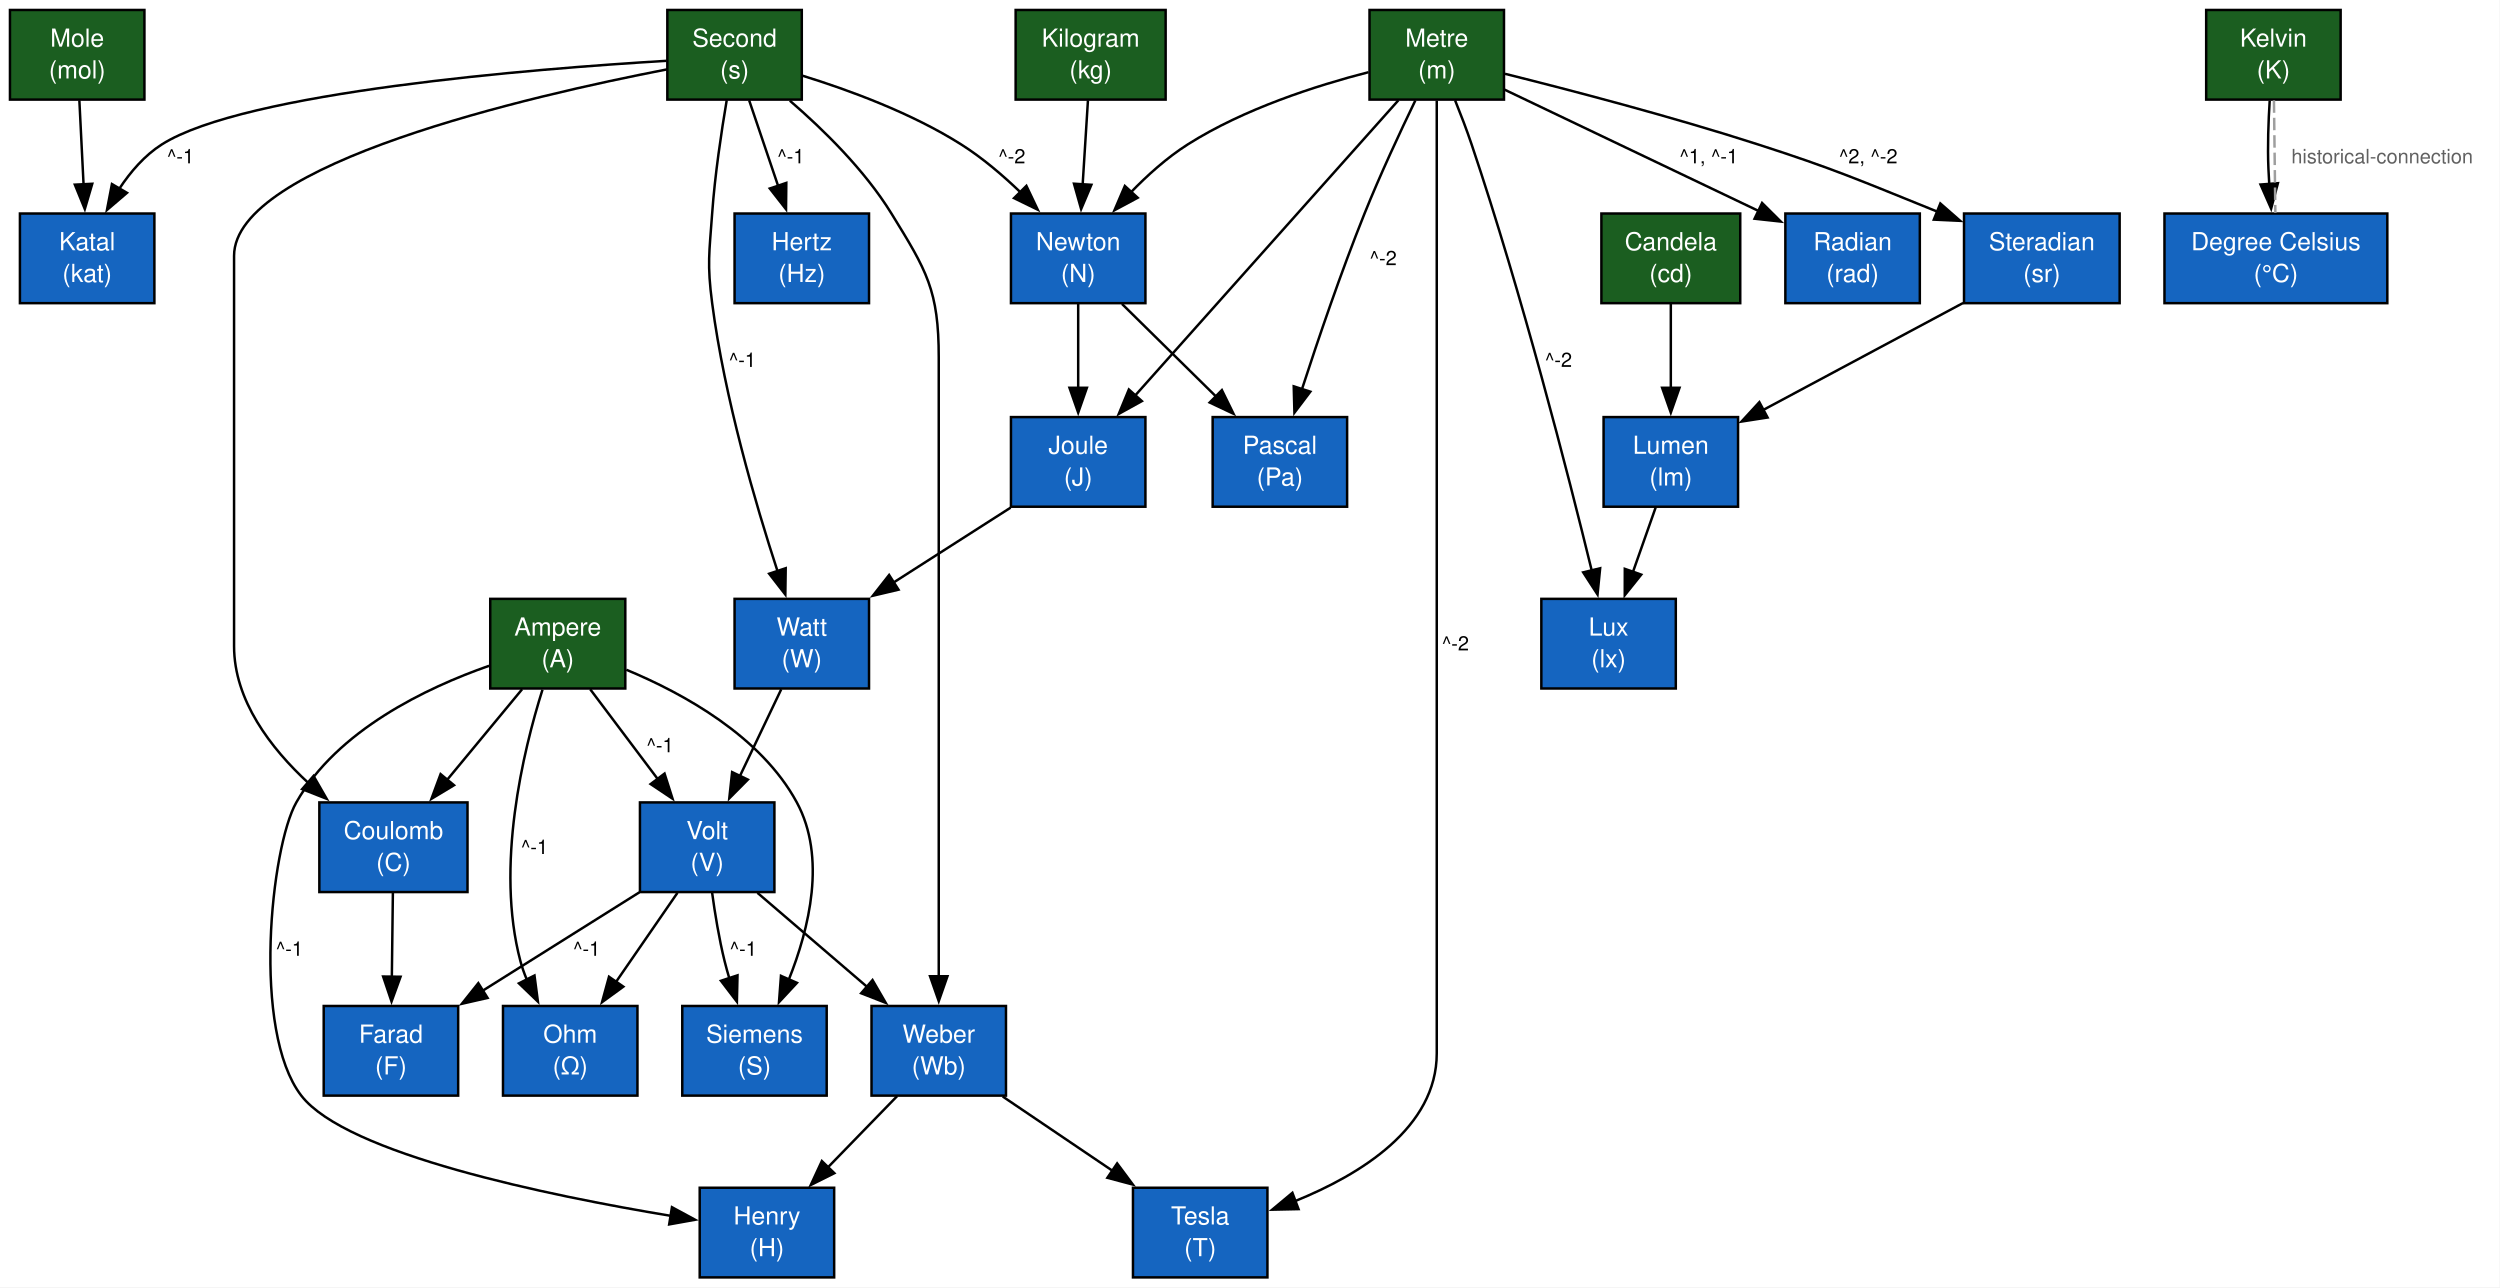
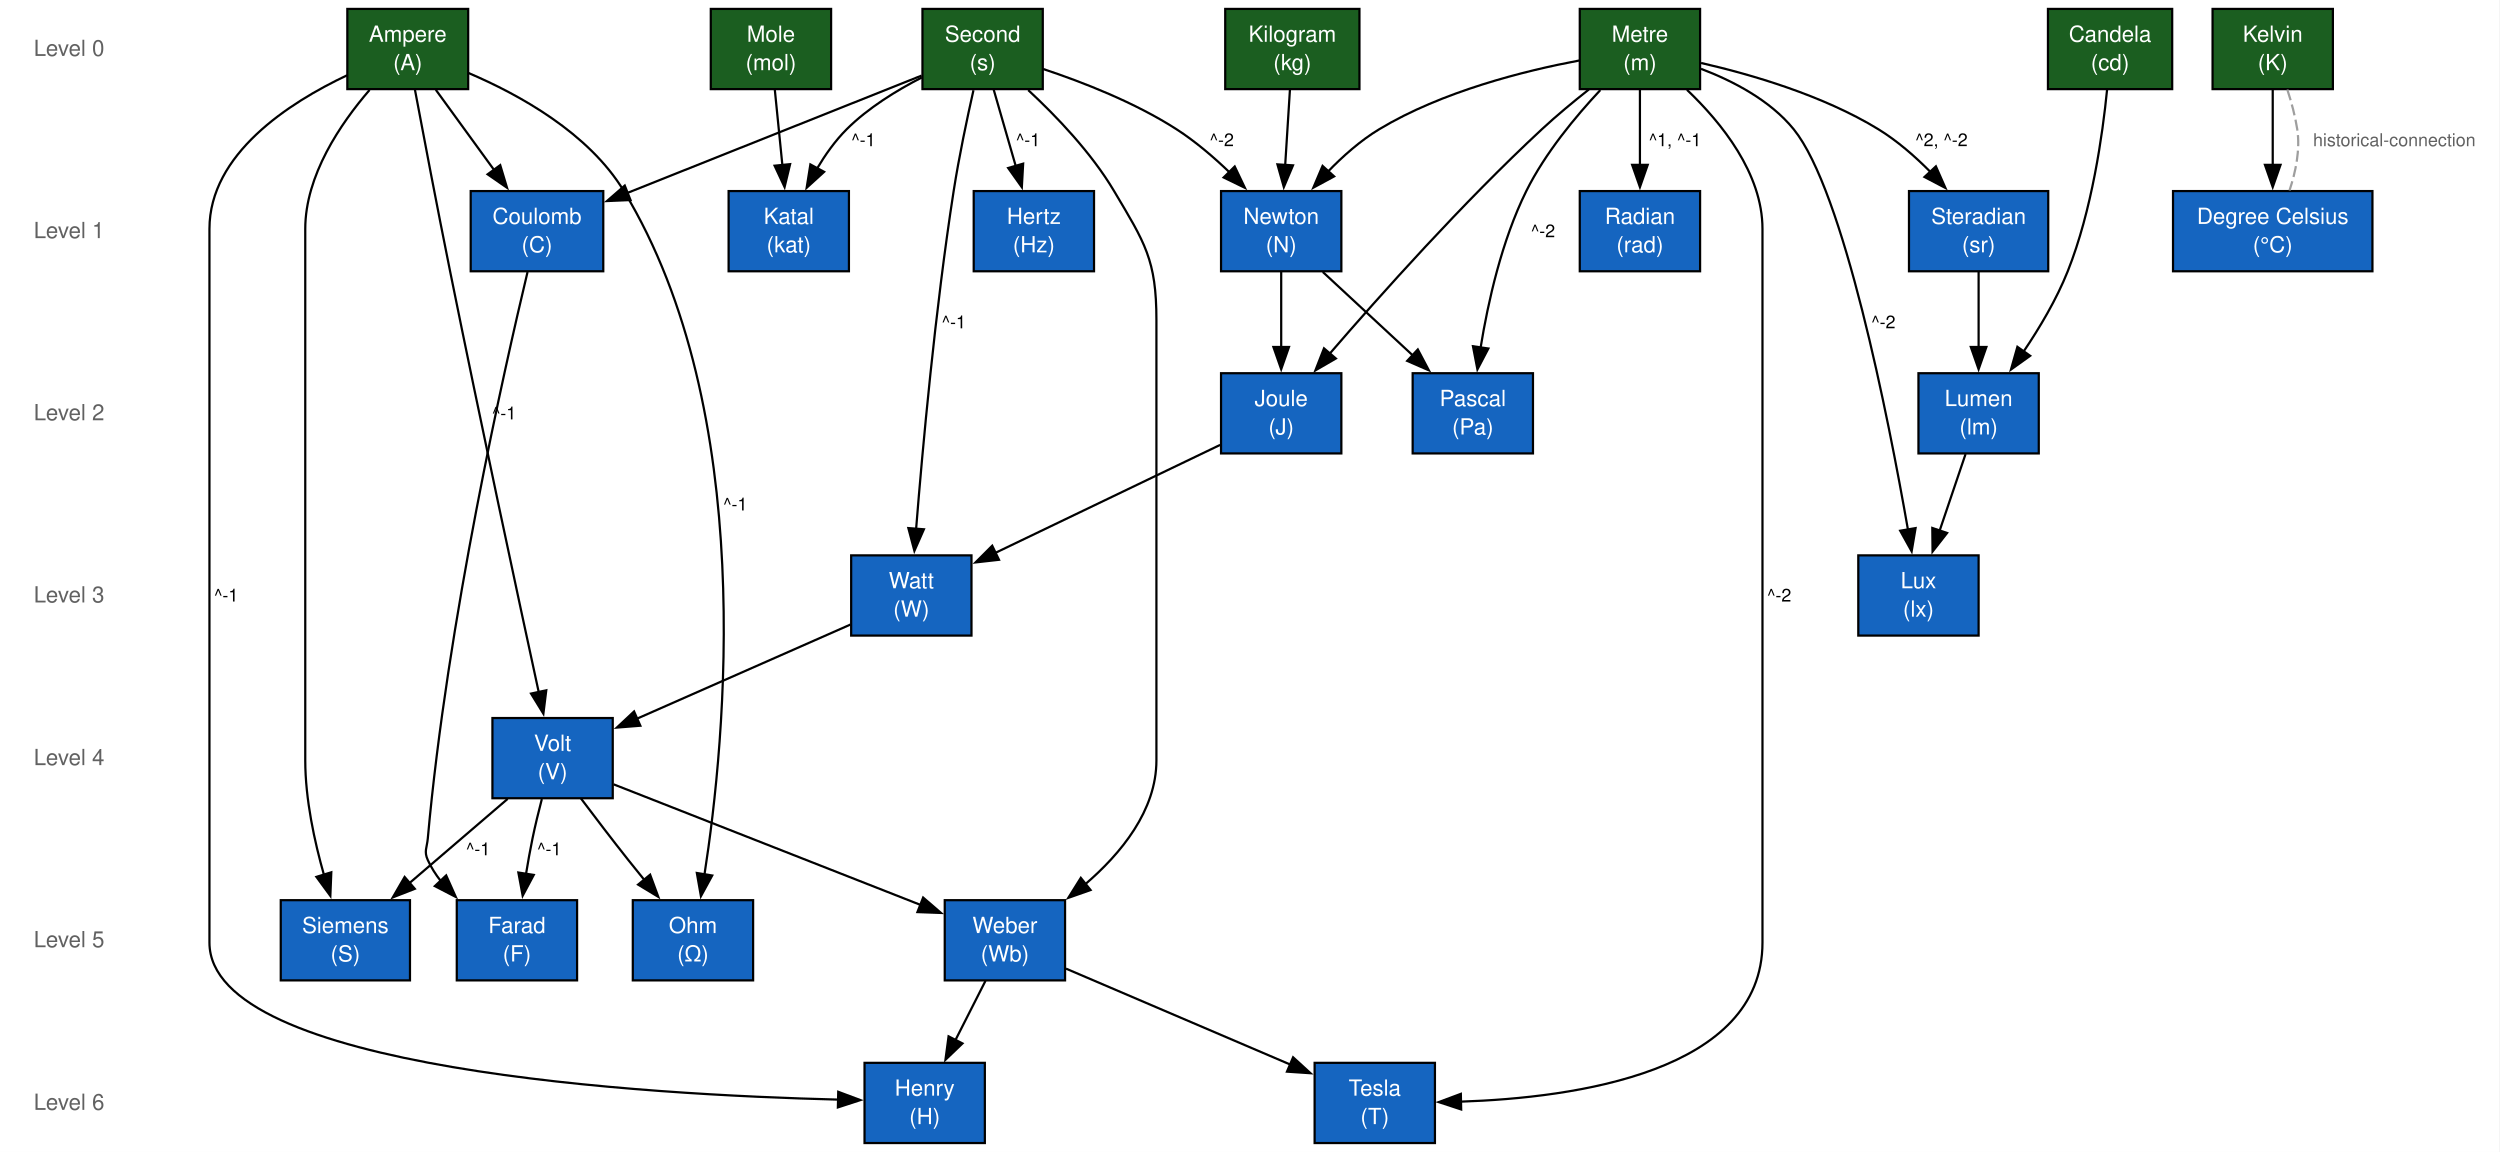
- <svg xmlns="http://www.w3.org/2000/svg" width="1004pt" height="517pt" viewBox="0.00 0.00 1004.00 517.00">
+ <svg xmlns="http://www.w3.org/2000/svg" width="1122pt" height="517pt" viewBox="0.00 0.00 1122.00 517.00">
  <g id="graph0" class="graph" transform="scale(1 1) rotate(0) translate(4 513)">
-     <polygon fill="white" stroke="none" points="-4,4 -4,-513 999.81,-513 999.81,4 -4,4" />
+     <polygon fill="white" stroke="none" points="-4,4 -4,-513 1117.7,-513 1117.7,4 -4,4" />
    <g id="node1" class="node">
-       <polygon fill="#1b5e20" stroke="black" points="247.12,-272.5 192.88,-272.5 192.88,-236.5 247.12,-236.5 247.12,-272.5" />
-       <text xml:space="preserve" text-anchor="middle" x="220" y="-257.75" font-family="Helvetica,sans-Serif" font-size="10.00" fill="white">Ampere</text>
-       <text xml:space="preserve" text-anchor="middle" x="220" y="-245" font-family="Helvetica,sans-Serif" font-size="10.00" fill="white">(A)</text>
+       <text xml:space="preserve" text-anchor="middle" x="27" y="-487.88" font-family="Helvetica,sans-Serif" font-size="10.00" fill="#616161">Level 0</text>
+     </g>
+     <g id="node2" class="node">
+       <text xml:space="preserve" text-anchor="middle" x="27" y="-406.12" font-family="Helvetica,sans-Serif" font-size="10.00" fill="#616161">Level 1</text>
+     </g>
+     <g id="node3" class="node">
+       <text xml:space="preserve" text-anchor="middle" x="27" y="-324.38" font-family="Helvetica,sans-Serif" font-size="10.00" fill="#616161">Level 2</text>
    </g>
    <g id="node4" class="node">
-       <polygon fill="#1565c0" stroke="black" points="183.75,-190.75 124.25,-190.75 124.25,-154.75 183.75,-154.75 183.75,-190.75" />
-       <text xml:space="preserve" text-anchor="middle" x="154" y="-176" font-family="Helvetica,sans-Serif" font-size="10.00" fill="white">Coulomb</text>
-       <text xml:space="preserve" text-anchor="middle" x="154" y="-163.25" font-family="Helvetica,sans-Serif" font-size="10.00" fill="white">(C)</text>
-     </g>
-     <g id="edge2" class="edge">
-       <path fill="none" stroke="black" d="M205.68,-236.2C196.86,-225.54 185.38,-211.67 175.48,-199.71" />
-       <polygon fill="black" stroke="black" points="178.33,-197.66 169.26,-192.19 172.94,-202.12 178.33,-197.66" />
+       <text xml:space="preserve" text-anchor="middle" x="27" y="-242.62" font-family="Helvetica,sans-Serif" font-size="10.00" fill="#616161">Level 3</text>
+     </g>
+     <g id="node5" class="node">
+       <text xml:space="preserve" text-anchor="middle" x="27" y="-169.62" font-family="Helvetica,sans-Serif" font-size="10.00" fill="#616161">Level 4</text>
    </g>
    <g id="node6" class="node">
-       <polygon fill="#1565c0" stroke="black" points="331,-36 277,-36 277,0 331,0 331,-36" />
-       <text xml:space="preserve" text-anchor="middle" x="304" y="-21.25" font-family="Helvetica,sans-Serif" font-size="10.00" fill="white">Henry</text>
-       <text xml:space="preserve" text-anchor="middle" x="304" y="-8.5" font-family="Helvetica,sans-Serif" font-size="10.00" fill="white">(H)</text>
+       <text xml:space="preserve" text-anchor="middle" x="27" y="-87.88" font-family="Helvetica,sans-Serif" font-size="10.00" fill="#616161">Level 5</text>
+     </g>
+     <g id="node7" class="node">
+       <text xml:space="preserve" text-anchor="middle" x="27" y="-14.88" font-family="Helvetica,sans-Serif" font-size="10.00" fill="#616161">Level 6</text>
+     </g>
+     <g id="node8" class="node">
+       <polygon fill="#1b5e20" stroke="black" points="206.12,-509 151.88,-509 151.88,-473 206.12,-473 206.12,-509" />
+       <text xml:space="preserve" text-anchor="middle" x="179" y="-494.25" font-family="Helvetica,sans-Serif" font-size="10.00" fill="white">Ampere</text>
+       <text xml:space="preserve" text-anchor="middle" x="179" y="-481.5" font-family="Helvetica,sans-Serif" font-size="10.00" fill="white">(A)</text>
+     </g>
+     <g id="node11" class="node">
+       <polygon fill="#1565c0" stroke="black" points="266.75,-427.25 207.25,-427.25 207.25,-391.25 266.75,-391.25 266.75,-427.25" />
+       <text xml:space="preserve" text-anchor="middle" x="237" y="-412.5" font-family="Helvetica,sans-Serif" font-size="10.00" fill="white">Coulomb</text>
+       <text xml:space="preserve" text-anchor="middle" x="237" y="-399.75" font-family="Helvetica,sans-Serif" font-size="10.00" fill="white">(C)</text>
+     </g>
+     <g id="edge8" class="edge">
+       <path fill="none" stroke="black" d="M191.59,-472.7C199.26,-462.14 209.23,-448.44 217.86,-436.56" />
+       <polygon fill="black" stroke="black" points="220.5,-438.89 223.55,-428.74 214.84,-434.77 220.5,-438.89" />
+     </g>
+     <g id="node13" class="node">
+       <polygon fill="#1565c0" stroke="black" points="438,-36 384,-36 384,0 438,0 438,-36" />
+       <text xml:space="preserve" text-anchor="middle" x="411" y="-21.25" font-family="Helvetica,sans-Serif" font-size="10.00" fill="white">Henry</text>
+       <text xml:space="preserve" text-anchor="middle" x="411" y="-8.5" font-family="Helvetica,sans-Serif" font-size="10.00" fill="white">(H)</text>
+     </g>
+     <g id="edge13" class="edge">
+       <path fill="none" stroke="black" d="M151.81,-479.23C125.64,-466.87 90,-443.86 90,-410.25 90,-410.25 90,-410.25 90,-90 90,-32.76 287.03,-21.63 372.36,-19.49" />
+       <polygon fill="black" stroke="black" points="372.2,-23 382.12,-19.28 372.04,-16 372.2,-23" />
+       <text xml:space="preserve" text-anchor="middle" x="97.5" y="-243.03" font-family="Helvetica,sans-Serif" font-size="8.00">^-1</text>
+     </g>
+     <g id="node24" class="node">
+       <polygon fill="#1565c0" stroke="black" points="334,-109 280,-109 280,-73 334,-73 334,-109" />
+       <text xml:space="preserve" text-anchor="middle" x="307" y="-94.25" font-family="Helvetica,sans-Serif" font-size="10.00" fill="white">Ohm</text>
+       <text xml:space="preserve" text-anchor="middle" x="307" y="-81.5" font-family="Helvetica,sans-Serif" font-size="10.00" fill="white">(Ω)</text>
+     </g>
+     <g id="edge27" class="edge">
+       <path fill="none" stroke="black" d="M206.2,-480.26C228.98,-470.56 260.21,-453.33 276,-427.25 336.02,-328.11 321.66,-181.42 312.14,-120.32" />
+       <polygon fill="black" stroke="black" points="315.64,-120.07 310.57,-110.78 308.74,-121.21 315.64,-120.07" />
+       <text xml:space="preserve" text-anchor="middle" x="325.98" y="-283.9" font-family="Helvetica,sans-Serif" font-size="8.00">^-1</text>
+     </g>
+     <g id="node28" class="node">
+       <polygon fill="#1565c0" stroke="black" points="180,-109 122,-109 122,-73 180,-73 180,-109" />
+       <text xml:space="preserve" text-anchor="middle" x="151" y="-94.25" font-family="Helvetica,sans-Serif" font-size="10.00" fill="white">Siemens</text>
+       <text xml:space="preserve" text-anchor="middle" x="151" y="-81.5" font-family="Helvetica,sans-Serif" font-size="10.00" fill="white">(S)</text>
+     </g>
+     <g id="edge31" class="edge">
+       <path fill="none" stroke="black" d="M161.87,-472.64C148.79,-457.48 133,-434.23 133,-410.25 133,-410.25 133,-410.25 133,-171.75 133,-154.33 137.14,-135.29 141.44,-120.18" />
+       <polygon fill="black" stroke="black" points="144.69,-121.52 144.26,-110.93 138,-119.47 144.69,-121.52" />
+     </g>
+     <g id="node31" class="node">
+       <polygon fill="#1565c0" stroke="black" points="271,-190.75 217,-190.75 217,-154.75 271,-154.75 271,-190.75" />
+       <text xml:space="preserve" text-anchor="middle" x="244" y="-176" font-family="Helvetica,sans-Serif" font-size="10.00" fill="white">Volt</text>
+       <text xml:space="preserve" text-anchor="middle" x="244" y="-163.25" font-family="Helvetica,sans-Serif" font-size="10.00" fill="white">(V)</text>
+     </g>
+     <g id="edge37" class="edge">
+       <path fill="none" stroke="black" d="M182.2,-472.86C185.9,-453.14 192.23,-419.83 198,-391.25 211.7,-323.42 228.77,-243.91 237.78,-202.36" />
+       <polygon fill="black" stroke="black" points="241.17,-203.2 239.87,-192.69 234.33,-201.72 241.17,-203.2" />
+       <text xml:space="preserve" text-anchor="middle" x="222.23" y="-324.77" font-family="Helvetica,sans-Serif" font-size="8.00">^-1</text>
+     </g>
+     <g id="node9" class="node">
+       <polygon fill="#1b5e20" stroke="black" points="970.88,-509 915.12,-509 915.12,-473 970.88,-473 970.88,-509" />
+       <text xml:space="preserve" text-anchor="middle" x="943" y="-494.25" font-family="Helvetica,sans-Serif" font-size="10.00" fill="white">Candela</text>
+       <text xml:space="preserve" text-anchor="middle" x="943" y="-481.5" font-family="Helvetica,sans-Serif" font-size="10.00" fill="white">(cd)</text>
+     </g>
+     <g id="node19" class="node">
+       <polygon fill="#1565c0" stroke="black" points="911,-345.5 857,-345.5 857,-309.5 911,-309.5 911,-345.5" />
+       <text xml:space="preserve" text-anchor="middle" x="884" y="-330.75" font-family="Helvetica,sans-Serif" font-size="10.00" fill="white">Lumen</text>
+       <text xml:space="preserve" text-anchor="middle" x="884" y="-318" font-family="Helvetica,sans-Serif" font-size="10.00" fill="white">(lm)</text>
+     </g>
+     <g id="edge19" class="edge">
+       <path fill="none" stroke="black" d="M941.65,-472.68C939.64,-452.51 934.85,-418.5 924,-391.25 918.99,-378.66 911.37,-365.85 904.12,-355.12" />
+       <polygon fill="black" stroke="black" points="907.13,-353.32 898.52,-347.15 901.41,-357.34 907.13,-353.32" />
+     </g>
+     <g id="node10" class="node">
+       <polygon fill="#1565c0" stroke="black" points="1060.75,-427.25 971.25,-427.25 971.25,-391.25 1060.75,-391.25 1060.75,-427.25" />
+       <text xml:space="preserve" text-anchor="middle" x="1016" y="-412.5" font-family="Helvetica,sans-Serif" font-size="10.00" fill="white">Degree Celsius</text>
+       <text xml:space="preserve" text-anchor="middle" x="1016" y="-399.75" font-family="Helvetica,sans-Serif" font-size="10.00" fill="white">(°C)</text>
+     </g>
+     <g id="node12" class="node">
+       <polygon fill="#1565c0" stroke="black" points="255,-109 201,-109 201,-73 255,-73 255,-109" />
+       <text xml:space="preserve" text-anchor="middle" x="228" y="-94.25" font-family="Helvetica,sans-Serif" font-size="10.00" fill="white">Farad</text>
+       <text xml:space="preserve" text-anchor="middle" x="228" y="-81.5" font-family="Helvetica,sans-Serif" font-size="10.00" fill="white">(F)</text>
+     </g>
+     <g id="edge10" class="edge">
+       <path fill="none" stroke="black" d="M232.76,-390.93C222.53,-348.13 196.69,-233.83 188,-136.75 187.61,-132.43 186.21,-130.95 188,-127 189.53,-123.64 191.55,-120.47 193.88,-117.52" />
+       <polygon fill="black" stroke="black" points="196.24,-120.12 200.56,-110.45 191.15,-115.32 196.24,-120.12" />
+     </g>
+     <g id="node14" class="node">
+       <polygon fill="#1565c0" stroke="black" points="487,-427.25 433,-427.25 433,-391.25 487,-391.25 487,-427.25" />
+       <text xml:space="preserve" text-anchor="middle" x="460" y="-412.5" font-family="Helvetica,sans-Serif" font-size="10.00" fill="white">Hertz</text>
+       <text xml:space="preserve" text-anchor="middle" x="460" y="-399.75" font-family="Helvetica,sans-Serif" font-size="10.00" fill="white">(Hz)</text>
+     </g>
+     <g id="node15" class="node">
+       <polygon fill="#1565c0" stroke="black" points="598,-345.5 544,-345.5 544,-309.5 598,-309.5 598,-345.5" />
+       <text xml:space="preserve" text-anchor="middle" x="571" y="-330.75" font-family="Helvetica,sans-Serif" font-size="10.00" fill="white">Joule</text>
+       <text xml:space="preserve" text-anchor="middle" x="571" y="-318" font-family="Helvetica,sans-Serif" font-size="10.00" fill="white">(J)</text>
+     </g>
+     <g id="node32" class="node">
+       <polygon fill="#1565c0" stroke="black" points="432,-263.75 378,-263.75 378,-227.75 432,-227.75 432,-263.75" />
+       <text xml:space="preserve" text-anchor="middle" x="405" y="-249" font-family="Helvetica,sans-Serif" font-size="10.00" fill="white">Watt</text>
+       <text xml:space="preserve" text-anchor="middle" x="405" y="-236.25" font-family="Helvetica,sans-Serif" font-size="10.00" fill="white">(W)</text>
+     </g>
+     <g id="edge38" class="edge">
+       <path fill="none" stroke="black" d="M543.59,-313.33C516.08,-300.11 473.48,-279.65 442.77,-264.9" />
+       <polygon fill="black" stroke="black" points="444.35,-261.77 433.82,-260.59 441.31,-268.08 444.35,-261.77" />
+     </g>
+     <g id="node16" class="node">
+       <polygon fill="#1565c0" stroke="black" points="377,-427.25 323,-427.25 323,-391.25 377,-391.25 377,-427.25" />
+       <text xml:space="preserve" text-anchor="middle" x="350" y="-412.5" font-family="Helvetica,sans-Serif" font-size="10.00" fill="white">Katal</text>
+       <text xml:space="preserve" text-anchor="middle" x="350" y="-399.75" font-family="Helvetica,sans-Serif" font-size="10.00" fill="white">(kat)</text>
+     </g>
+     <g id="node17" class="node">
+       <polygon fill="#1b5e20" stroke="black" points="1043,-509 989,-509 989,-473 1043,-473 1043,-509" />
+       <text xml:space="preserve" text-anchor="middle" x="1016" y="-494.25" font-family="Helvetica,sans-Serif" font-size="10.00" fill="white">Kelvin</text>
+       <text xml:space="preserve" text-anchor="middle" x="1016" y="-481.5" font-family="Helvetica,sans-Serif" font-size="10.00" fill="white">(K)</text>
    </g>
    <g id="edge7" class="edge">
-       <path fill="none" stroke="black" d="M192.42,-245.62C167.22,-236.78 131.45,-219.75 115,-190.75 104.85,-172.85 96.99,-98.94 117,-73 135.1,-49.53 216.22,-32.87 265.48,-24.7" />
-       <polygon fill="black" stroke="black" points="265.85,-28.19 275.16,-23.15 264.74,-21.28 265.85,-28.19" />
-       <text xml:space="preserve" text-anchor="middle" x="112.23" y="-129.15" font-family="Helvetica,sans-Serif" font-size="8.00">^-1</text>
-     </g>
-     <g id="node17" class="node">
-       <polygon fill="#1565c0" stroke="black" points="252,-109 198,-109 198,-73 252,-73 252,-109" />
-       <text xml:space="preserve" text-anchor="middle" x="225" y="-94.25" font-family="Helvetica,sans-Serif" font-size="10.00" fill="white">Ohm</text>
-       <text xml:space="preserve" text-anchor="middle" x="225" y="-81.5" font-family="Helvetica,sans-Serif" font-size="10.00" fill="white">(Ω)</text>
+       <path fill="none" stroke="black" d="M1016,-472.7C1016,-462.77 1016,-450.06 1016,-438.7" />
+       <polygon fill="black" stroke="black" points="1019.5,-439.03 1016,-429.03 1012.5,-439.03 1019.5,-439.03" />
+     </g>
+     <g id="edge42" class="edge">
+       <path fill="none" stroke="#9e9e9e" stroke-dasharray="5,2" d="M1022.55,-472.8C1024.37,-467.21 1026.09,-460.92 1027,-455 1028.41,-445.83 1026.28,-435.78 1023.53,-427.53" />
+       <text xml:space="preserve" text-anchor="middle" x="1070.57" y="-447.4" font-family="Helvetica,sans-Serif" font-size="8.00" fill="#616161">historical-connection</text>
+     </g>
+     <g id="node18" class="node">
+       <polygon fill="#1b5e20" stroke="black" points="606.12,-509 545.88,-509 545.88,-473 606.12,-473 606.12,-509" />
+       <text xml:space="preserve" text-anchor="middle" x="576" y="-494.25" font-family="Helvetica,sans-Serif" font-size="10.00" fill="white">Kilogram</text>
+       <text xml:space="preserve" text-anchor="middle" x="576" y="-481.5" font-family="Helvetica,sans-Serif" font-size="10.00" fill="white">(kg)</text>
+     </g>
+     <g id="node23" class="node">
+       <polygon fill="#1565c0" stroke="black" points="598,-427.25 544,-427.25 544,-391.25 598,-391.25 598,-427.25" />
+       <text xml:space="preserve" text-anchor="middle" x="571" y="-412.5" font-family="Helvetica,sans-Serif" font-size="10.00" fill="white">Newton</text>
+       <text xml:space="preserve" text-anchor="middle" x="571" y="-399.75" font-family="Helvetica,sans-Serif" font-size="10.00" fill="white">(N)</text>
+     </g>
+     <g id="edge23" class="edge">
+       <path fill="none" stroke="black" d="M574.92,-472.7C574.29,-462.77 573.5,-450.06 572.78,-438.7" />
+       <polygon fill="black" stroke="black" points="576.3,-438.79 572.18,-429.03 569.31,-439.23 576.3,-438.79" />
+     </g>
+     <g id="node20" class="node">
+       <polygon fill="#1565c0" stroke="black" points="884,-263.75 830,-263.75 830,-227.75 884,-227.75 884,-263.75" />
+       <text xml:space="preserve" text-anchor="middle" x="857" y="-249" font-family="Helvetica,sans-Serif" font-size="10.00" fill="white">Lux</text>
+       <text xml:space="preserve" text-anchor="middle" x="857" y="-236.25" font-family="Helvetica,sans-Serif" font-size="10.00" fill="white">(lx)</text>
    </g>
    <g id="edge21" class="edge">
-       <path fill="none" stroke="black" d="M213.86,-236.02C206.09,-211.34 194.9,-165.05 205,-127 205.66,-124.53 206.53,-122.05 207.56,-119.61" />
-       <polygon fill="black" stroke="black" points="210.65,-121.24 212.03,-110.74 204.4,-118.09 210.65,-121.24" />
-       <text xml:space="preserve" text-anchor="middle" x="210.66" y="-170.03" font-family="Helvetica,sans-Serif" font-size="8.00">^-1</text>
+       <path fill="none" stroke="black" d="M878.14,-309.2C874.74,-299.16 870.39,-286.29 866.51,-274.84" />
+       <polygon fill="black" stroke="black" points="869.85,-273.8 863.33,-265.45 863.22,-276.05 869.85,-273.8" />
    </g>
    <g id="node21" class="node">
-       <polygon fill="#1565c0" stroke="black" points="328,-109 270,-109 270,-73 328,-73 328,-109" />
-       <text xml:space="preserve" text-anchor="middle" x="299" y="-94.25" font-family="Helvetica,sans-Serif" font-size="10.00" fill="white">Siemens</text>
-       <text xml:space="preserve" text-anchor="middle" x="299" y="-81.5" font-family="Helvetica,sans-Serif" font-size="10.00" fill="white">(S)</text>
+       <polygon fill="#1b5e20" stroke="black" points="759,-509 705,-509 705,-473 759,-473 759,-509" />
+       <text xml:space="preserve" text-anchor="middle" x="732" y="-494.25" font-family="Helvetica,sans-Serif" font-size="10.00" fill="white">Metre</text>
+       <text xml:space="preserve" text-anchor="middle" x="732" y="-481.5" font-family="Helvetica,sans-Serif" font-size="10.00" fill="white">(m)</text>
+     </g>
+     <g id="edge16" class="edge">
+       <path fill="none" stroke="black" d="M709.07,-472.83C702.12,-467.35 694.58,-461.11 688,-455 652.7,-422.23 615.52,-380.64 592.79,-354.29" />
+       <polygon fill="black" stroke="black" points="595.53,-352.11 586.36,-346.79 590.21,-356.66 595.53,-352.11" />
+     </g>
+     <g id="edge22" class="edge">
+       <path fill="none" stroke="black" d="M759.4,-482.12C773.72,-476.68 790.42,-468.03 801,-455 823.46,-427.34 843.47,-325.72 852.27,-275.39" />
+       <polygon fill="black" stroke="black" points="855.71,-275.99 853.95,-265.55 848.81,-274.81 855.71,-275.99" />
+       <text xml:space="preserve" text-anchor="middle" x="841.26" y="-365.65" font-family="Helvetica,sans-Serif" font-size="8.00">^-2</text>
+     </g>
+     <g id="edge24" class="edge">
+       <path fill="none" stroke="black" d="M704.88,-485.87C680.1,-481.21 643.15,-471.96 615,-455 606.55,-449.91 598.57,-442.82 591.79,-435.78" />
+       <polygon fill="black" stroke="black" points="594.75,-433.84 585.44,-428.79 589.57,-438.54 594.75,-433.84" />
+     </g>
+     <g id="node25" class="node">
+       <polygon fill="#1565c0" stroke="black" points="684,-345.5 630,-345.5 630,-309.5 684,-309.5 684,-345.5" />
+       <text xml:space="preserve" text-anchor="middle" x="657" y="-330.75" font-family="Helvetica,sans-Serif" font-size="10.00" fill="white">Pascal</text>
+       <text xml:space="preserve" text-anchor="middle" x="657" y="-318" font-family="Helvetica,sans-Serif" font-size="10.00" fill="white">(Pa)</text>
+     </g>
+     <g id="edge29" class="edge">
+       <path fill="none" stroke="black" d="M714.23,-472.58C703.14,-460.75 689.42,-444.23 681,-427.25 669.98,-405.03 663.82,-377.42 660.51,-357.05" />
+       <polygon fill="black" stroke="black" points="663.98,-356.59 659.06,-347.21 657.06,-357.61 663.98,-356.59" />
+       <text xml:space="preserve" text-anchor="middle" x="688.5" y="-406.52" font-family="Helvetica,sans-Serif" font-size="8.00">^-2</text>
+     </g>
+     <g id="node26" class="node">
+       <polygon fill="#1565c0" stroke="black" points="759,-427.25 705,-427.25 705,-391.25 759,-391.25 759,-427.25" />
+       <text xml:space="preserve" text-anchor="middle" x="732" y="-412.5" font-family="Helvetica,sans-Serif" font-size="10.00" fill="white">Radian</text>
+       <text xml:space="preserve" text-anchor="middle" x="732" y="-399.75" font-family="Helvetica,sans-Serif" font-size="10.00" fill="white">(rad)</text>
+     </g>
+     <g id="edge30" class="edge">
+       <path fill="none" stroke="black" d="M732,-472.7C732,-462.77 732,-450.06 732,-438.7" />
+       <polygon fill="black" stroke="black" points="735.5,-439.03 732,-429.03 728.5,-439.03 735.5,-439.03" />
+       <text xml:space="preserve" text-anchor="middle" x="747.75" y="-447.4" font-family="Helvetica,sans-Serif" font-size="8.00">^1, ^-1</text>
+     </g>
+     <g id="node29" class="node">
+       <polygon fill="#1565c0" stroke="black" points="915.25,-427.25 852.75,-427.25 852.75,-391.25 915.25,-391.25 915.25,-427.25" />
+       <text xml:space="preserve" text-anchor="middle" x="884" y="-412.5" font-family="Helvetica,sans-Serif" font-size="10.00" fill="white">Steradian</text>
+       <text xml:space="preserve" text-anchor="middle" x="884" y="-399.75" font-family="Helvetica,sans-Serif" font-size="10.00" fill="white">(sr)</text>
+     </g>
+     <g id="edge33" class="edge">
+       <path fill="none" stroke="black" d="M759.44,-484.74C781.99,-479.57 814.16,-470.21 839,-455 847.51,-449.79 855.63,-442.67 862.57,-435.63" />
+       <polygon fill="black" stroke="black" points="864.83,-438.34 869.1,-428.65 859.71,-433.57 864.83,-438.34" />
+       <text xml:space="preserve" text-anchor="middle" x="867.33" y="-447.4" font-family="Helvetica,sans-Serif" font-size="8.00">^2, ^-2</text>
+     </g>
+     <g id="node30" class="node">
+       <polygon fill="#1565c0" stroke="black" points="640,-36 586,-36 586,0 640,0 640,-36" />
+       <text xml:space="preserve" text-anchor="middle" x="613" y="-21.25" font-family="Helvetica,sans-Serif" font-size="10.00" fill="white">Tesla</text>
+       <text xml:space="preserve" text-anchor="middle" x="613" y="-8.5" font-family="Helvetica,sans-Serif" font-size="10.00" fill="white">(T)</text>
+     </g>
+     <g id="edge35" class="edge">
+       <path fill="none" stroke="black" d="M753.11,-472.69C768.62,-457.91 787,-435.14 787,-410.25 787,-410.25 787,-410.25 787,-90 787,-31.88 702.76,-20.27 651.51,-18.58" />
+       <polygon fill="black" stroke="black" points="651.77,-15.08 641.7,-18.38 651.63,-22.08 651.77,-15.08" />
+       <text xml:space="preserve" text-anchor="middle" x="794.5" y="-243.03" font-family="Helvetica,sans-Serif" font-size="8.00">^-2</text>
+     </g>
+     <g id="node22" class="node">
+       <polygon fill="#1b5e20" stroke="black" points="369,-509 315,-509 315,-473 369,-473 369,-509" />
+       <text xml:space="preserve" text-anchor="middle" x="342" y="-494.25" font-family="Helvetica,sans-Serif" font-size="10.00" fill="white">Mole</text>
+       <text xml:space="preserve" text-anchor="middle" x="342" y="-481.5" font-family="Helvetica,sans-Serif" font-size="10.00" fill="white">(mol)</text>
+     </g>
+     <g id="edge17" class="edge">
+       <path fill="none" stroke="black" d="M343.74,-472.7C344.73,-462.77 346.01,-450.06 347.15,-438.7" />
+       <polygon fill="black" stroke="black" points="350.6,-439.33 348.12,-429.03 343.64,-438.63 350.6,-439.33" />
+     </g>
+     <g id="edge15" class="edge">
+       <path fill="none" stroke="black" d="M571,-390.95C571,-381.02 571,-368.31 571,-356.95" />
+       <polygon fill="black" stroke="black" points="574.5,-357.28 571,-347.28 567.5,-357.28 574.5,-357.28" />
+     </g>
+     <g id="edge28" class="edge">
+       <path fill="none" stroke="black" d="M589.66,-390.95C601.49,-379.97 616.99,-365.6 630.14,-353.41" />
+       <polygon fill="black" stroke="black" points="632.31,-356.17 637.27,-346.8 627.55,-351.03 632.31,-356.17" />
+     </g>
+     <g id="node27" class="node">
+       <polygon fill="#1b5e20" stroke="black" points="464,-509 410,-509 410,-473 464,-473 464,-509" />
+       <text xml:space="preserve" text-anchor="middle" x="437" y="-494.25" font-family="Helvetica,sans-Serif" font-size="10.00" fill="white">Second</text>
+       <text xml:space="preserve" text-anchor="middle" x="437" y="-481.5" font-family="Helvetica,sans-Serif" font-size="10.00" fill="white">(s)</text>
+     </g>
+     <g id="edge9" class="edge">
+       <path fill="none" stroke="black" d="M409.61,-479.08C375.48,-465.47 316.87,-442.1 277.54,-426.41" />
+       <polygon fill="black" stroke="black" points="278.98,-423.22 268.4,-422.77 276.39,-429.72 278.98,-423.22" />
+     </g>
+     <g id="edge14" class="edge">
+       <path fill="none" stroke="black" d="M441.99,-472.7C444.88,-462.66 448.6,-449.79 451.9,-438.34" />
+       <polygon fill="black" stroke="black" points="455.19,-439.55 454.6,-428.98 448.47,-437.61 455.19,-439.55" />
+       <text xml:space="preserve" text-anchor="middle" x="457.38" y="-447.4" font-family="Helvetica,sans-Serif" font-size="8.00">^-1</text>
+     </g>
+     <g id="edge18" class="edge">
+       <path fill="none" stroke="black" d="M409.71,-478.23C398.35,-472.41 385.61,-464.56 376,-455 370.82,-449.84 366.3,-443.44 362.55,-437.11" />
+       <polygon fill="black" stroke="black" points="365.86,-435.87 358.03,-428.74 359.7,-439.2 365.86,-435.87" />
+       <text xml:space="preserve" text-anchor="middle" x="383.5" y="-447.4" font-family="Helvetica,sans-Serif" font-size="8.00">^-1</text>
    </g>
    <g id="edge25" class="edge">
-       <path fill="none" stroke="black" d="M247.53,-244.03C270.45,-234.5 301.6,-217.37 316,-190.75 327.93,-168.7 321.04,-140.19 312.74,-119.47" />
-       <polygon fill="black" stroke="black" points="316.05,-118.29 308.84,-110.53 309.63,-121.09 316.05,-118.29" />
-     </g>
-     <g id="node24" class="node">
-       <polygon fill="#1565c0" stroke="black" points="307,-190.75 253,-190.75 253,-154.75 307,-154.75 307,-190.75" />
-       <text xml:space="preserve" text-anchor="middle" x="280" y="-176" font-family="Helvetica,sans-Serif" font-size="10.00" fill="white">Volt</text>
-       <text xml:space="preserve" text-anchor="middle" x="280" y="-163.25" font-family="Helvetica,sans-Serif" font-size="10.00" fill="white">(V)</text>
-     </g>
-     <g id="edge31" class="edge">
-       <path fill="none" stroke="black" d="M233.02,-236.2C240.96,-225.64 251.27,-211.94 260.2,-200.06" />
-       <polygon fill="black" stroke="black" points="262.88,-202.33 266.1,-192.23 257.29,-198.12 262.88,-202.33" />
-       <text xml:space="preserve" text-anchor="middle" x="261.09" y="-210.9" font-family="Helvetica,sans-Serif" font-size="8.00">^-1</text>
-     </g>
-     <g id="node2" class="node">
-       <polygon fill="#1b5e20" stroke="black" points="694.88,-427.25 639.12,-427.25 639.12,-391.25 694.88,-391.25 694.88,-427.25" />
-       <text xml:space="preserve" text-anchor="middle" x="667" y="-412.5" font-family="Helvetica,sans-Serif" font-size="10.00" fill="white">Candela</text>
-       <text xml:space="preserve" text-anchor="middle" x="667" y="-399.75" font-family="Helvetica,sans-Serif" font-size="10.00" fill="white">(cd)</text>
-     </g>
-     <g id="node12" class="node">
-       <polygon fill="#1565c0" stroke="black" points="694,-345.5 640,-345.5 640,-309.5 694,-309.5 694,-345.5" />
-       <text xml:space="preserve" text-anchor="middle" x="667" y="-330.75" font-family="Helvetica,sans-Serif" font-size="10.00" fill="white">Lumen</text>
-       <text xml:space="preserve" text-anchor="middle" x="667" y="-318" font-family="Helvetica,sans-Serif" font-size="10.00" fill="white">(lm)</text>
-     </g>
-     <g id="edge13" class="edge">
-       <path fill="none" stroke="black" d="M667,-390.95C667,-381.02 667,-368.31 667,-356.95" />
-       <polygon fill="black" stroke="black" points="670.5,-357.28 667,-347.28 663.5,-357.28 670.5,-357.28" />
-     </g>
-     <g id="node3" class="node">
-       <polygon fill="#1565c0" stroke="black" points="954.75,-427.25 865.25,-427.25 865.25,-391.25 954.75,-391.25 954.75,-427.25" />
-       <text xml:space="preserve" text-anchor="middle" x="910" y="-412.5" font-family="Helvetica,sans-Serif" font-size="10.00" fill="white">Degree Celsius</text>
-       <text xml:space="preserve" text-anchor="middle" x="910" y="-399.75" font-family="Helvetica,sans-Serif" font-size="10.00" fill="white">(°C)</text>
-     </g>
-     <g id="node5" class="node">
-       <polygon fill="#1565c0" stroke="black" points="180,-109 126,-109 126,-73 180,-73 180,-109" />
-       <text xml:space="preserve" text-anchor="middle" x="153" y="-94.25" font-family="Helvetica,sans-Serif" font-size="10.00" fill="white">Farad</text>
-       <text xml:space="preserve" text-anchor="middle" x="153" y="-81.5" font-family="Helvetica,sans-Serif" font-size="10.00" fill="white">(F)</text>
-     </g>
-     <g id="edge4" class="edge">
-       <path fill="none" stroke="black" d="M153.78,-154.45C153.66,-144.52 153.5,-131.81 153.36,-120.45" />
-       <polygon fill="black" stroke="black" points="156.86,-120.74 153.24,-110.78 149.86,-120.83 156.86,-120.74" />
-     </g>
-     <g id="node7" class="node">
-       <polygon fill="#1565c0" stroke="black" points="345,-427.25 291,-427.25 291,-391.25 345,-391.25 345,-427.25" />
-       <text xml:space="preserve" text-anchor="middle" x="318" y="-412.5" font-family="Helvetica,sans-Serif" font-size="10.00" fill="white">Hertz</text>
-       <text xml:space="preserve" text-anchor="middle" x="318" y="-399.75" font-family="Helvetica,sans-Serif" font-size="10.00" fill="white">(Hz)</text>
-     </g>
-     <g id="node8" class="node">
-       <polygon fill="#1565c0" stroke="black" points="456,-345.5 402,-345.5 402,-309.5 456,-309.5 456,-345.5" />
-       <text xml:space="preserve" text-anchor="middle" x="429" y="-330.75" font-family="Helvetica,sans-Serif" font-size="10.00" fill="white">Joule</text>
-       <text xml:space="preserve" text-anchor="middle" x="429" y="-318" font-family="Helvetica,sans-Serif" font-size="10.00" fill="white">(J)</text>
-     </g>
-     <g id="node25" class="node">
-       <polygon fill="#1565c0" stroke="black" points="345,-272.5 291,-272.5 291,-236.5 345,-236.5 345,-272.5" />
-       <text xml:space="preserve" text-anchor="middle" x="318" y="-257.75" font-family="Helvetica,sans-Serif" font-size="10.00" fill="white">Watt</text>
-       <text xml:space="preserve" text-anchor="middle" x="318" y="-245" font-family="Helvetica,sans-Serif" font-size="10.00" fill="white">(W)</text>
+       <path fill="none" stroke="black" d="M464.15,-482.04C481.99,-476.11 505.38,-466.98 524,-455 532.44,-449.57 540.71,-442.49 547.89,-435.58" />
+       <polygon fill="black" stroke="black" points="550.14,-438.28 554.7,-428.72 545.17,-433.35 550.14,-438.28" />
+       <text xml:space="preserve" text-anchor="middle" x="544.33" y="-447.4" font-family="Helvetica,sans-Serif" font-size="8.00">^-2</text>
+     </g>
+     <g id="edge39" class="edge">
+       <path fill="none" stroke="black" d="M432.89,-472.5C430.06,-459.96 426.4,-442.64 424,-427.25 415.71,-374.06 410.02,-311.47 407.16,-275.72" />
+       <polygon fill="black" stroke="black" points="410.65,-275.46 406.38,-265.76 403.67,-276 410.65,-275.46" />
+       <text xml:space="preserve" text-anchor="middle" x="424.07" y="-365.65" font-family="Helvetica,sans-Serif" font-size="8.00">^-1</text>
+     </g>
+     <g id="node33" class="node">
+       <polygon fill="#1565c0" stroke="black" points="474,-109 420,-109 420,-73 474,-73 474,-109" />
+       <text xml:space="preserve" text-anchor="middle" x="447" y="-94.25" font-family="Helvetica,sans-Serif" font-size="10.00" fill="white">Weber</text>
+       <text xml:space="preserve" text-anchor="middle" x="447" y="-81.5" font-family="Helvetica,sans-Serif" font-size="10.00" fill="white">(Wb)</text>
+     </g>
+     <g id="edge41" class="edge">
+       <path fill="none" stroke="black" d="M457.46,-472.57C470.08,-460.86 485.77,-444.48 496,-427.25 509.82,-403.97 515,-396.45 515,-369.38 515,-369.38 515,-369.38 515,-171.75 515,-149.28 499.18,-129.94 482.8,-115.93" />
+       <polygon fill="black" stroke="black" points="485.44,-113.56 475.45,-110.04 481.07,-119.02 485.44,-113.56" />
+     </g>
+     <g id="edge20" class="edge">
+       <path fill="none" stroke="black" d="M884,-390.95C884,-381.02 884,-368.31 884,-356.95" />
+       <polygon fill="black" stroke="black" points="887.5,-357.28 884,-347.28 880.5,-357.28 887.5,-357.28" />
+     </g>
+     <g id="edge11" class="edge">
+       <path fill="none" stroke="black" d="M239.18,-154.38C237.72,-148.78 236.19,-142.53 235,-136.75 233.93,-131.59 232.95,-126.06 232.07,-120.71" />
+       <polygon fill="black" stroke="black" points="235.55,-120.34 230.57,-110.99 228.64,-121.41 235.55,-120.34" />
+       <text xml:space="preserve" text-anchor="middle" x="242.5" y="-129.15" font-family="Helvetica,sans-Serif" font-size="8.00">^-1</text>
+     </g>
+     <g id="edge26" class="edge">
+       <path fill="none" stroke="black" d="M256.75,-154.62C263.06,-146.23 270.84,-136.02 278,-127 280.31,-124.09 282.74,-121.08 285.18,-118.08" />
+       <polygon fill="black" stroke="black" points="287.78,-120.44 291.44,-110.5 282.38,-115.99 287.78,-120.44" />
    </g>
    <g id="edge32" class="edge">
-       <path fill="none" stroke="black" d="M401.85,-309.13C387.6,-300.02 369.95,-288.73 354.53,-278.86" />
-       <polygon fill="black" stroke="black" points="356.84,-276.19 346.53,-273.75 353.07,-282.09 356.84,-276.19" />
-     </g>
-     <g id="node9" class="node">
-       <polygon fill="#1565c0" stroke="black" points="58,-427.25 4,-427.25 4,-391.25 58,-391.25 58,-427.25" />
-       <text xml:space="preserve" text-anchor="middle" x="31" y="-412.5" font-family="Helvetica,sans-Serif" font-size="10.00" fill="white">Katal</text>
-       <text xml:space="preserve" text-anchor="middle" x="31" y="-399.75" font-family="Helvetica,sans-Serif" font-size="10.00" fill="white">(kat)</text>
-     </g>
-     <g id="node10" class="node">
-       <polygon fill="#1b5e20" stroke="black" points="936,-509 882,-509 882,-473 936,-473 936,-509" />
-       <text xml:space="preserve" text-anchor="middle" x="909" y="-494.25" font-family="Helvetica,sans-Serif" font-size="10.00" fill="white">Kelvin</text>
-       <text xml:space="preserve" text-anchor="middle" x="909" y="-481.5" font-family="Helvetica,sans-Serif" font-size="10.00" fill="white">(K)</text>
-     </g>
-     <g id="edge1" class="edge">
-       <path fill="none" stroke="black" d="M907.51,-472.57C906.99,-464.3 906.61,-454.26 907,-445.25 907.09,-443.19 907.21,-441.07 907.34,-438.93" />
-       <polygon fill="black" stroke="black" points="910.81,-439.43 908.09,-429.19 903.83,-438.89 910.81,-439.43" />
+       <path fill="none" stroke="black" d="M223.82,-154.45C210.9,-143.37 193.94,-128.82 179.64,-116.56" />
+       <polygon fill="black" stroke="black" points="182.16,-114.11 172.29,-110.26 177.6,-119.42 182.16,-114.11" />
+       <text xml:space="preserve" text-anchor="middle" x="210.57" y="-129.15" font-family="Helvetica,sans-Serif" font-size="8.00">^-1</text>
+     </g>
+     <g id="edge40" class="edge">
+       <path fill="none" stroke="black" d="M271.38,-160.99C306.89,-147.04 369.02,-122.63 409.07,-106.9" />
+       <polygon fill="black" stroke="black" points="410.3,-110.18 418.32,-103.27 407.74,-103.66 410.3,-110.18" />
    </g>
    <g id="edge36" class="edge">
-       <path fill="none" stroke="#9e9e9e" stroke-dasharray="5,2" d="M909.22,-472.7C909.38,-459.32 909.62,-440.89 909.78,-427.52" />
-       <text xml:space="preserve" text-anchor="middle" x="952.68" y="-447.4" font-family="Helvetica,sans-Serif" font-size="8.00" fill="#616161">historical-connection</text>
-     </g>
-     <g id="node11" class="node">
-       <polygon fill="#1b5e20" stroke="black" points="464.12,-509 403.88,-509 403.88,-473 464.12,-473 464.12,-509" />
-       <text xml:space="preserve" text-anchor="middle" x="434" y="-494.25" font-family="Helvetica,sans-Serif" font-size="10.00" fill="white">Kilogram</text>
-       <text xml:space="preserve" text-anchor="middle" x="434" y="-481.5" font-family="Helvetica,sans-Serif" font-size="10.00" fill="white">(kg)</text>
-     </g>
-     <g id="node16" class="node">
-       <polygon fill="#1565c0" stroke="black" points="456,-427.25 402,-427.25 402,-391.25 456,-391.25 456,-427.25" />
-       <text xml:space="preserve" text-anchor="middle" x="429" y="-412.5" font-family="Helvetica,sans-Serif" font-size="10.00" fill="white">Newton</text>
-       <text xml:space="preserve" text-anchor="middle" x="429" y="-399.75" font-family="Helvetica,sans-Serif" font-size="10.00" fill="white">(N)</text>
-     </g>
-     <g id="edge17" class="edge">
-       <path fill="none" stroke="black" d="M432.92,-472.7C432.29,-462.77 431.5,-450.06 430.78,-438.7" />
-       <polygon fill="black" stroke="black" points="434.3,-438.79 430.18,-429.03 427.31,-439.23 434.3,-438.79" />
-     </g>
-     <g id="node13" class="node">
-       <polygon fill="#1565c0" stroke="black" points="669,-272.5 615,-272.5 615,-236.5 669,-236.5 669,-272.5" />
-       <text xml:space="preserve" text-anchor="middle" x="642" y="-257.75" font-family="Helvetica,sans-Serif" font-size="10.00" fill="white">Lux</text>
-       <text xml:space="preserve" text-anchor="middle" x="642" y="-245" font-family="Helvetica,sans-Serif" font-size="10.00" fill="white">(lx)</text>
-     </g>
-     <g id="edge15" class="edge">
-       <path fill="none" stroke="black" d="M660.95,-309.31C658.18,-301.46 654.84,-291.97 651.74,-283.16" />
-       <polygon fill="black" stroke="black" points="655.12,-282.23 648.5,-273.96 648.52,-284.55 655.12,-282.23" />
-     </g>
-     <g id="node14" class="node">
-       <polygon fill="#1b5e20" stroke="black" points="600,-509 546,-509 546,-473 600,-473 600,-509" />
-       <text xml:space="preserve" text-anchor="middle" x="573" y="-494.25" font-family="Helvetica,sans-Serif" font-size="10.00" fill="white">Metre</text>
-       <text xml:space="preserve" text-anchor="middle" x="573" y="-481.5" font-family="Helvetica,sans-Serif" font-size="10.00" fill="white">(m)</text>
-     </g>
-     <g id="edge10" class="edge">
-       <path fill="none" stroke="black" d="M557.59,-472.72C532.15,-444.18 481.24,-387.09 451.68,-353.94" />
-       <polygon fill="black" stroke="black" points="454.57,-351.92 445.31,-346.79 449.35,-356.58 454.57,-351.92" />
-     </g>
-     <g id="edge16" class="edge">
-       <path fill="none" stroke="black" d="M580.37,-472.7C582.63,-467.1 585.04,-460.83 587,-455 607.26,-394.83 625.76,-322.66 635.27,-283.74" />
-       <polygon fill="black" stroke="black" points="638.62,-284.79 637.57,-274.24 631.81,-283.14 638.62,-284.79" />
-       <text xml:space="preserve" text-anchor="middle" x="621.9" y="-365.65" font-family="Helvetica,sans-Serif" font-size="8.00">^-2</text>
-     </g>
-     <g id="edge18" class="edge">
-       <path fill="none" stroke="black" d="M545.61,-484.02C524.61,-478.62 495.52,-469.29 473,-455 464.67,-449.71 456.72,-442.57 449.94,-435.54" />
-       <polygon fill="black" stroke="black" points="452.9,-433.59 443.57,-428.58 447.74,-438.32 452.9,-433.59" />
-     </g>
-     <g id="node18" class="node">
-       <polygon fill="#1565c0" stroke="black" points="537,-345.5 483,-345.5 483,-309.5 537,-309.5 537,-345.5" />
-       <text xml:space="preserve" text-anchor="middle" x="510" y="-330.75" font-family="Helvetica,sans-Serif" font-size="10.00" fill="white">Pascal</text>
-       <text xml:space="preserve" text-anchor="middle" x="510" y="-318" font-family="Helvetica,sans-Serif" font-size="10.00" fill="white">(Pa)</text>
-     </g>
-     <g id="edge23" class="edge">
-       <path fill="none" stroke="black" d="M564.39,-472.63C558.35,-460.14 550.27,-442.84 544,-427.25 534.56,-403.76 525.3,-376.53 518.84,-356.61" />
-       <polygon fill="black" stroke="black" points="522.23,-355.71 515.84,-347.26 515.56,-357.85 522.23,-355.71" />
-       <text xml:space="preserve" text-anchor="middle" x="551.5" y="-406.52" font-family="Helvetica,sans-Serif" font-size="8.00">^-2</text>
-     </g>
-     <g id="node19" class="node">
-       <polygon fill="#1565c0" stroke="black" points="767,-427.25 713,-427.25 713,-391.25 767,-391.25 767,-427.25" />
-       <text xml:space="preserve" text-anchor="middle" x="740" y="-412.5" font-family="Helvetica,sans-Serif" font-size="10.00" fill="white">Radian</text>
-       <text xml:space="preserve" text-anchor="middle" x="740" y="-399.75" font-family="Helvetica,sans-Serif" font-size="10.00" fill="white">(rad)</text>
-     </g>
-     <g id="edge24" class="edge">
-       <path fill="none" stroke="black" d="M600.2,-477.01C628.02,-463.73 671.44,-442.99 702.51,-428.15" />
-       <polygon fill="black" stroke="black" points="703.65,-431.49 711.16,-424.02 700.63,-425.17 703.65,-431.49" />
-       <text xml:space="preserve" text-anchor="middle" x="682.25" y="-447.4" font-family="Helvetica,sans-Serif" font-size="8.00">^1, ^-1</text>
-     </g>
-     <g id="node22" class="node">
-       <polygon fill="#1565c0" stroke="black" points="847.25,-427.25 784.75,-427.25 784.75,-391.25 847.25,-391.25 847.25,-427.25" />
-       <text xml:space="preserve" text-anchor="middle" x="816" y="-412.5" font-family="Helvetica,sans-Serif" font-size="10.00" fill="white">Steradian</text>
-       <text xml:space="preserve" text-anchor="middle" x="816" y="-399.75" font-family="Helvetica,sans-Serif" font-size="10.00" fill="white">(sr)</text>
-     </g>
-     <g id="edge27" class="edge">
-       <path fill="none" stroke="black" d="M600.4,-483.36C626.66,-476.81 667.32,-466.18 702,-455 732.43,-445.19 741.75,-441.05 774.26,-427.91" />
-       <polygon fill="black" stroke="black" points="775.24,-431.29 783.21,-424.31 772.62,-424.8 775.24,-431.29" />
-       <text xml:space="preserve" text-anchor="middle" x="746.29" y="-447.4" font-family="Helvetica,sans-Serif" font-size="8.00">^2, ^-2</text>
-     </g>
-     <g id="node23" class="node">
-       <polygon fill="#1565c0" stroke="black" points="505,-36 451,-36 451,0 505,0 505,-36" />
-       <text xml:space="preserve" text-anchor="middle" x="478" y="-21.25" font-family="Helvetica,sans-Serif" font-size="10.00" fill="white">Tesla</text>
-       <text xml:space="preserve" text-anchor="middle" x="478" y="-8.5" font-family="Helvetica,sans-Serif" font-size="10.00" fill="white">(T)</text>
-     </g>
-     <g id="edge29" class="edge">
-       <path fill="none" stroke="black" d="M573,-472.58C573,-456.42 573,-431.71 573,-410.25 573,-410.25 573,-410.25 573,-90 573,-60.14 542.51,-41.33 516.08,-30.63" />
-       <polygon fill="black" stroke="black" points="517.49,-27.42 506.9,-27.19 515.03,-33.97 517.49,-27.42" />
-       <text xml:space="preserve" text-anchor="middle" x="580.5" y="-251.78" font-family="Helvetica,sans-Serif" font-size="8.00">^-2</text>
-     </g>
-     <g id="node15" class="node">
-       <polygon fill="#1b5e20" stroke="black" points="54,-509 0,-509 0,-473 54,-473 54,-509" />
-       <text xml:space="preserve" text-anchor="middle" x="27" y="-494.25" font-family="Helvetica,sans-Serif" font-size="10.00" fill="white">Mole</text>
-       <text xml:space="preserve" text-anchor="middle" x="27" y="-481.5" font-family="Helvetica,sans-Serif" font-size="10.00" fill="white">(mol)</text>
-     </g>
-     <g id="edge11" class="edge">
-       <path fill="none" stroke="black" d="M27.87,-472.7C28.37,-462.77 29,-450.06 29.57,-438.7" />
-       <polygon fill="black" stroke="black" points="33.05,-439.2 30.06,-429.03 26.06,-438.84 33.05,-439.2" />
-     </g>
-     <g id="edge9" class="edge">
-       <path fill="none" stroke="black" d="M429,-390.95C429,-381.02 429,-368.31 429,-356.95" />
-       <polygon fill="black" stroke="black" points="432.5,-357.28 429,-347.28 425.5,-357.28 432.5,-357.28" />
-     </g>
-     <g id="edge22" class="edge">
-       <path fill="none" stroke="black" d="M446.58,-390.95C457.61,-380.08 472.04,-365.87 484.35,-353.76" />
-       <polygon fill="black" stroke="black" points="486.71,-356.34 491.38,-346.83 481.8,-351.35 486.71,-356.34" />
-     </g>
-     <g id="node20" class="node">
-       <polygon fill="#1b5e20" stroke="black" points="318,-509 264,-509 264,-473 318,-473 318,-509" />
-       <text xml:space="preserve" text-anchor="middle" x="291" y="-494.25" font-family="Helvetica,sans-Serif" font-size="10.00" fill="white">Second</text>
-       <text xml:space="preserve" text-anchor="middle" x="291" y="-481.5" font-family="Helvetica,sans-Serif" font-size="10.00" fill="white">(s)</text>
-     </g>
-     <g id="edge3" class="edge">
-       <path fill="none" stroke="black" d="M263.89,-485.14C209.03,-474.52 90,-447.23 90,-410.25 90,-410.25 90,-410.25 90,-253.5 90,-231.78 104.62,-212.61 119.88,-198.51" />
-       <polygon fill="black" stroke="black" points="121.91,-201.38 127.19,-192.2 117.33,-196.08 121.91,-201.38" />
-     </g>
-     <g id="edge8" class="edge">
-       <path fill="none" stroke="black" d="M296.86,-472.7C300.26,-462.66 304.61,-449.79 308.49,-438.34" />
-       <polygon fill="black" stroke="black" points="311.78,-439.55 311.67,-428.95 305.15,-437.3 311.78,-439.55" />
-       <text xml:space="preserve" text-anchor="middle" x="313.62" y="-447.4" font-family="Helvetica,sans-Serif" font-size="8.00">^-1</text>
+       <path fill="none" stroke="black" d="M377.69,-232.71C351.32,-221.08 311.17,-203.37 281.75,-190.4" />
+       <polygon fill="black" stroke="black" points="283.39,-187.3 272.83,-186.46 280.57,-193.7 283.39,-187.3" />
    </g>
    <g id="edge12" class="edge">
-       <path fill="none" stroke="black" d="M263.71,-488.58C210.29,-485.37 94.25,-476.11 61,-455 54.1,-450.62 48.42,-444.02 43.93,-437.23" />
-       <polygon fill="black" stroke="black" points="47,-435.56 38.95,-428.67 40.95,-439.08 47,-435.56" />
-       <text xml:space="preserve" text-anchor="middle" x="68.5" y="-447.4" font-family="Helvetica,sans-Serif" font-size="8.00">^-1</text>
-     </g>
-     <g id="edge19" class="edge">
-       <path fill="none" stroke="black" d="M318.19,-482.63C337,-476.82 362.12,-467.58 382,-455 390.49,-449.63 398.76,-442.58 405.94,-435.66" />
-       <polygon fill="black" stroke="black" points="408.2,-438.36 412.75,-428.79 403.23,-433.43 408.2,-438.36" />
-       <text xml:space="preserve" text-anchor="middle" x="402.37" y="-447.4" font-family="Helvetica,sans-Serif" font-size="8.00">^-2</text>
-     </g>
-     <g id="edge33" class="edge">
-       <path fill="none" stroke="black" d="M287.85,-472.76C285.72,-460.19 283.1,-442.73 282,-427.25 280.86,-411.29 279.93,-407.12 282,-391.25 286.96,-353.17 299.45,-310.56 308.32,-283.41" />
-       <polygon fill="black" stroke="black" points="311.54,-284.81 311.39,-274.22 304.9,-282.6 311.54,-284.81" />
-       <text xml:space="preserve" text-anchor="middle" x="294.16" y="-365.65" font-family="Helvetica,sans-Serif" font-size="8.00">^-1</text>
-     </g>
-     <g id="node26" class="node">
-       <polygon fill="#1565c0" stroke="black" points="400,-109 346,-109 346,-73 400,-73 400,-109" />
-       <text xml:space="preserve" text-anchor="middle" x="373" y="-94.25" font-family="Helvetica,sans-Serif" font-size="10.00" fill="white">Weber</text>
-       <text xml:space="preserve" text-anchor="middle" x="373" y="-81.5" font-family="Helvetica,sans-Serif" font-size="10.00" fill="white">(Wb)</text>
-     </g>
-     <g id="edge35" class="edge">
-       <path fill="none" stroke="black" d="M313.2,-472.57C326.64,-460.98 343.23,-444.73 354,-427.25 368.2,-404.2 373,-396.45 373,-369.38 373,-369.38 373,-369.38 373,-171.75 373,-154.82 373,-135.86 373,-120.68" />
-       <polygon fill="black" stroke="black" points="376.5,-120.94 373,-110.94 369.5,-120.94 376.5,-120.94" />
-     </g>
-     <g id="edge14" class="edge">
-       <path fill="none" stroke="black" d="M784.4,-391.34C760.93,-378.77 728.84,-361.6 704.14,-348.38" />
-       <polygon fill="black" stroke="black" points="705.86,-345.33 695.39,-343.7 702.56,-351.5 705.86,-345.33" />
-     </g>
-     <g id="edge5" class="edge">
-       <path fill="none" stroke="black" d="M252.76,-154.64C234.34,-143.08 209.81,-127.67 189.68,-115.03" />
-       <polygon fill="black" stroke="black" points="191.81,-112.24 181.48,-109.88 188.09,-118.17 191.81,-112.24" />
-       <text xml:space="preserve" text-anchor="middle" x="231.6" y="-129.15" font-family="Helvetica,sans-Serif" font-size="8.00">^-1</text>
-     </g>
-     <g id="edge20" class="edge">
-       <path fill="none" stroke="black" d="M268.07,-154.45C260.86,-143.99 251.52,-130.46 243.39,-118.66" />
-       <polygon fill="black" stroke="black" points="246.33,-116.76 237.77,-110.52 240.57,-120.74 246.33,-116.76" />
-     </g>
-     <g id="edge26" class="edge">
-       <path fill="none" stroke="black" d="M281.97,-154.61C283.11,-146.22 284.77,-136.01 287,-127 287.57,-124.71 288.22,-122.36 288.92,-120.01" />
-       <polygon fill="black" stroke="black" points="292.18,-121.3 291.94,-110.71 285.52,-119.13 292.18,-121.3" />
-       <text xml:space="preserve" text-anchor="middle" x="294.5" y="-129.15" font-family="Helvetica,sans-Serif" font-size="8.00">^-1</text>
+       <path fill="none" stroke="black" d="M438.29,-72.81C434.22,-64.79 429.28,-55.05 424.73,-46.07" />
+       <polygon fill="black" stroke="black" points="427.96,-44.71 420.32,-37.38 421.72,-47.88 427.96,-44.71" />
    </g>
    <g id="edge34" class="edge">
-       <path fill="none" stroke="black" d="M300.18,-154.45C313.1,-143.37 330.06,-128.82 344.36,-116.56" />
-       <polygon fill="black" stroke="black" points="346.4,-119.42 351.71,-110.26 341.84,-114.11 346.4,-119.42" />
-     </g>
-     <g id="edge30" class="edge">
-       <path fill="none" stroke="black" d="M309.75,-236.2C304.87,-225.95 298.58,-212.75 293.04,-201.12" />
-       <polygon fill="black" stroke="black" points="296.34,-199.91 288.88,-192.39 290.02,-202.92 296.34,-199.91" />
-     </g>
-     <g id="edge6" class="edge">
-       <path fill="none" stroke="black" d="M356.3,-72.81C347.91,-64.18 337.58,-53.56 328.33,-44.03" />
-       <polygon fill="black" stroke="black" points="331.08,-41.85 321.6,-37.11 326.06,-46.72 331.08,-41.85" />
-     </g>
-     <g id="edge28" class="edge">
-       <path fill="none" stroke="black" d="M398.69,-72.63C412.03,-63.61 428.54,-52.44 443.04,-42.64" />
-       <polygon fill="black" stroke="black" points="444.64,-45.78 450.96,-37.28 440.72,-39.99 444.64,-45.78" />
+       <path fill="none" stroke="black" d="M474.41,-78.28C501.92,-66.51 544.52,-48.29 575.23,-35.16" />
+       <polygon fill="black" stroke="black" points="576.34,-38.49 584.16,-31.34 573.59,-32.05 576.34,-38.49" />
    </g>
  </g>
</svg>
